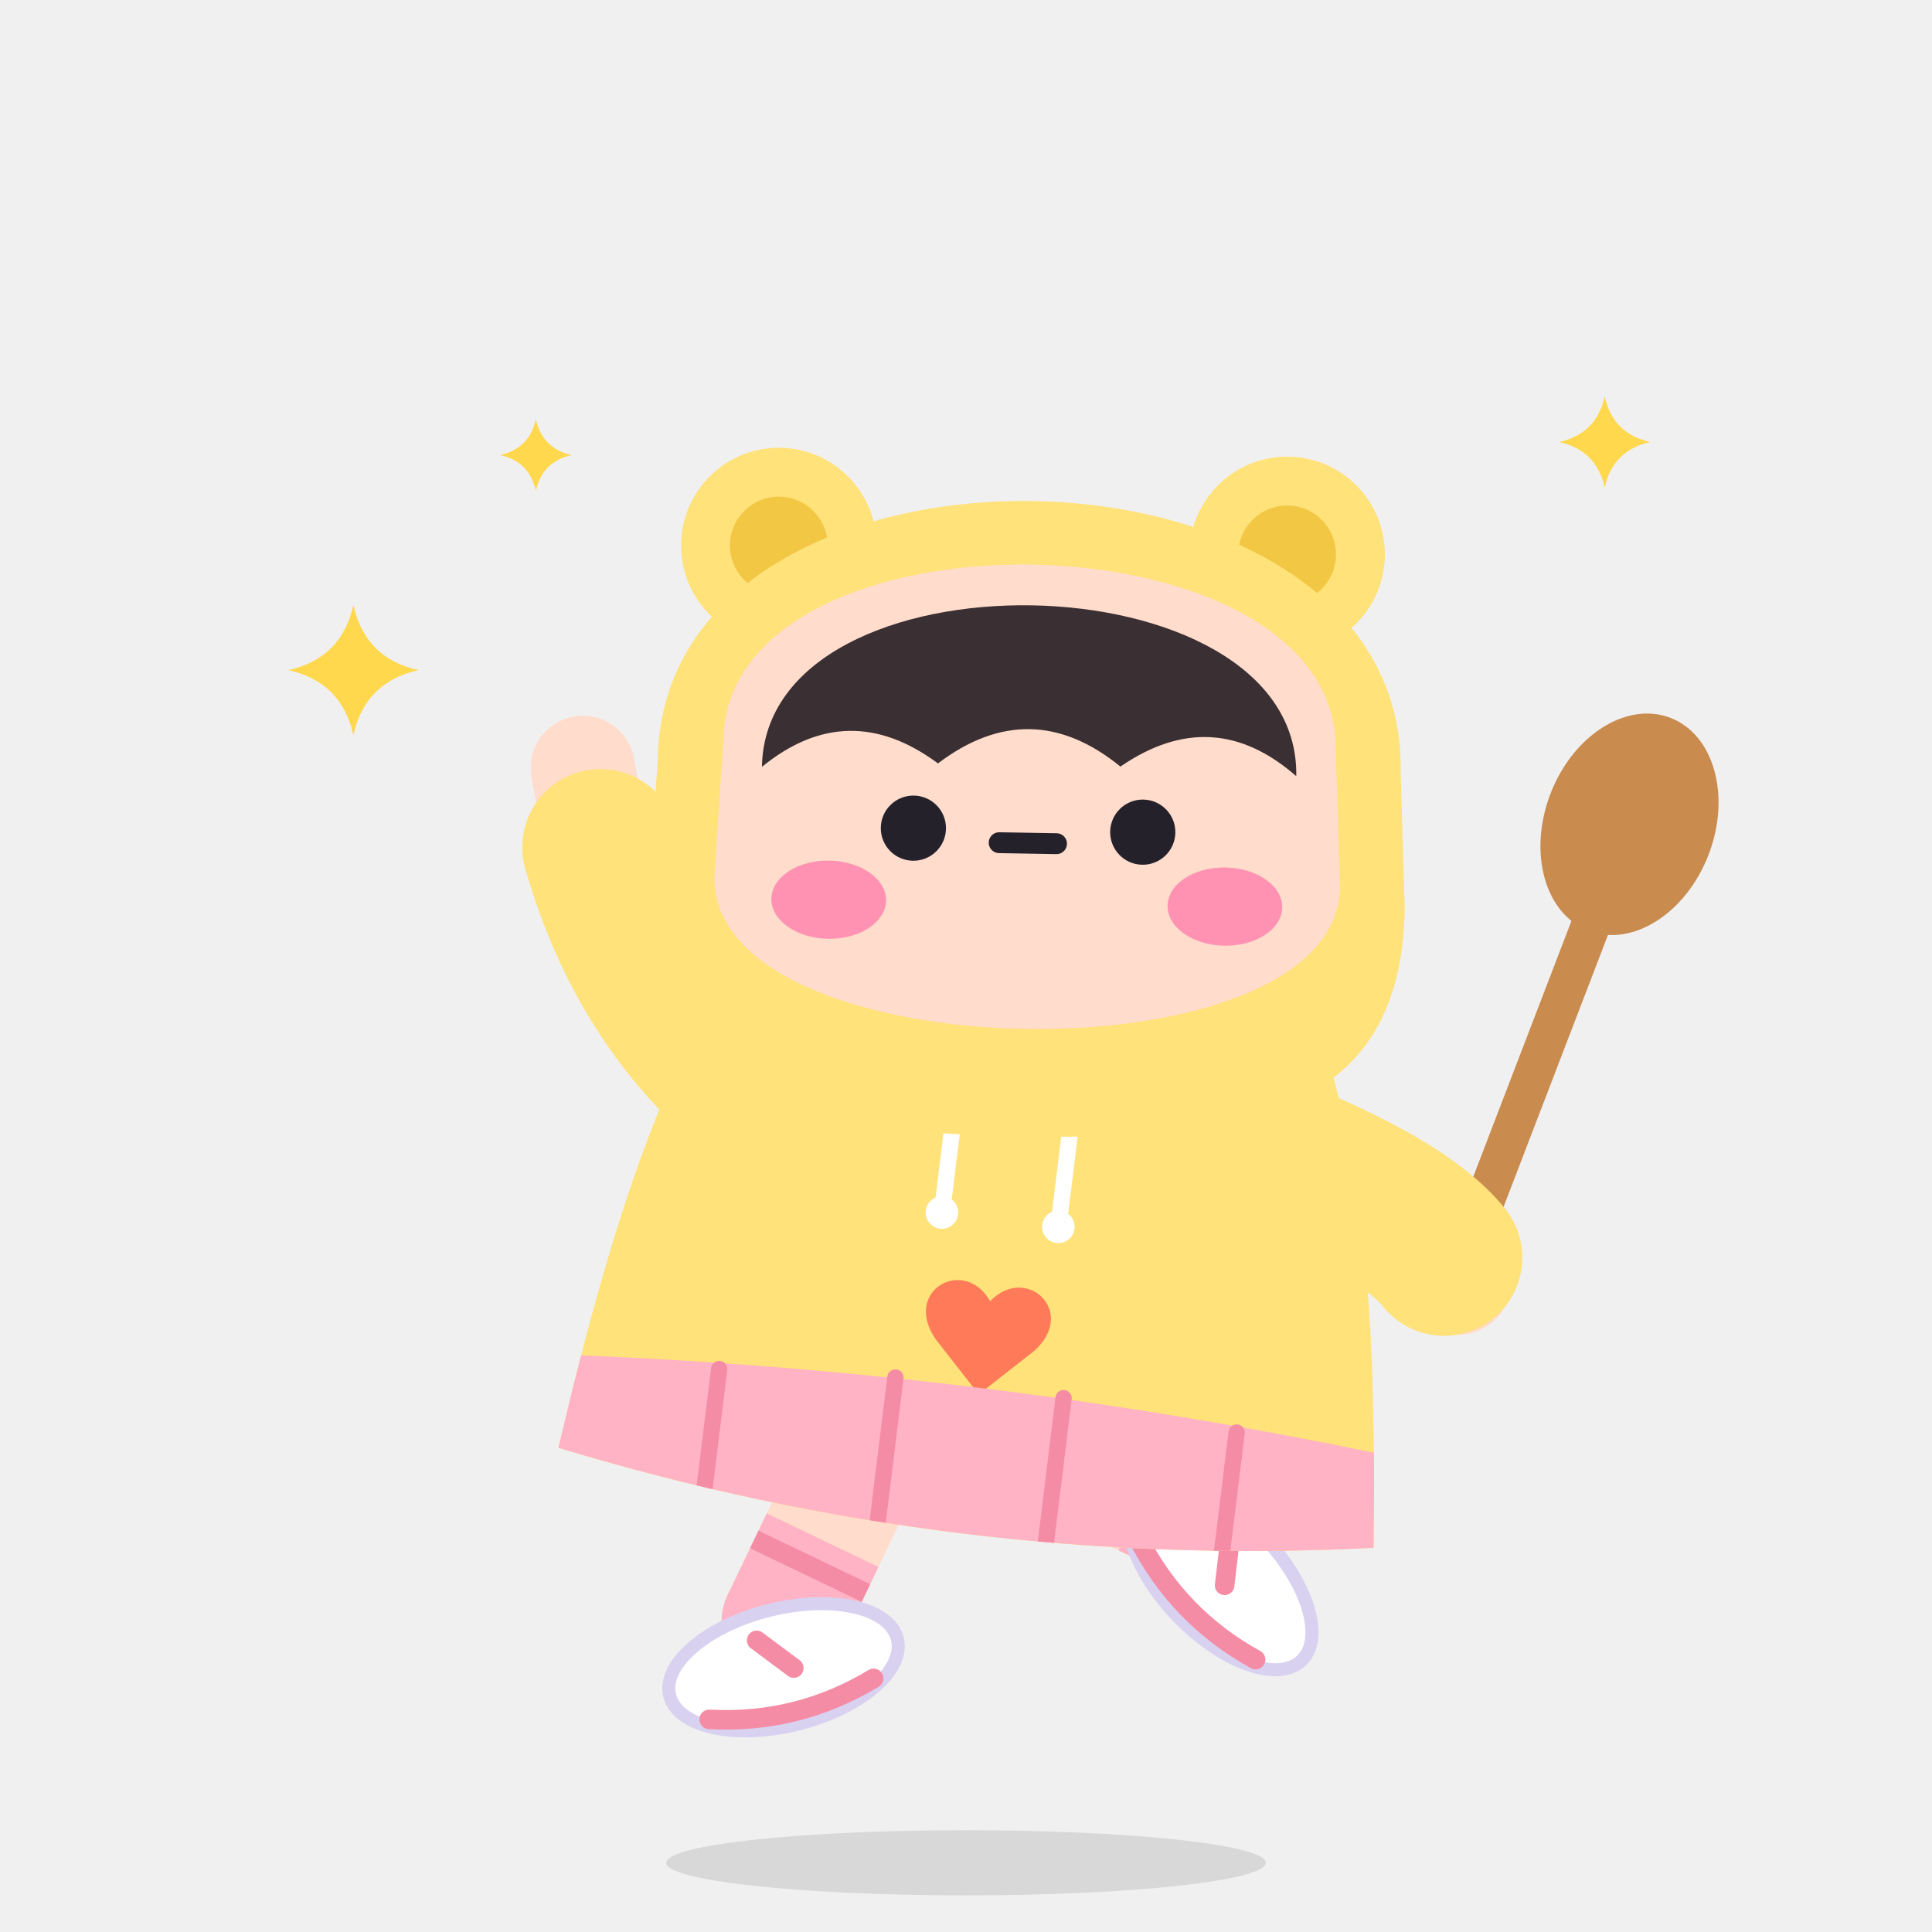
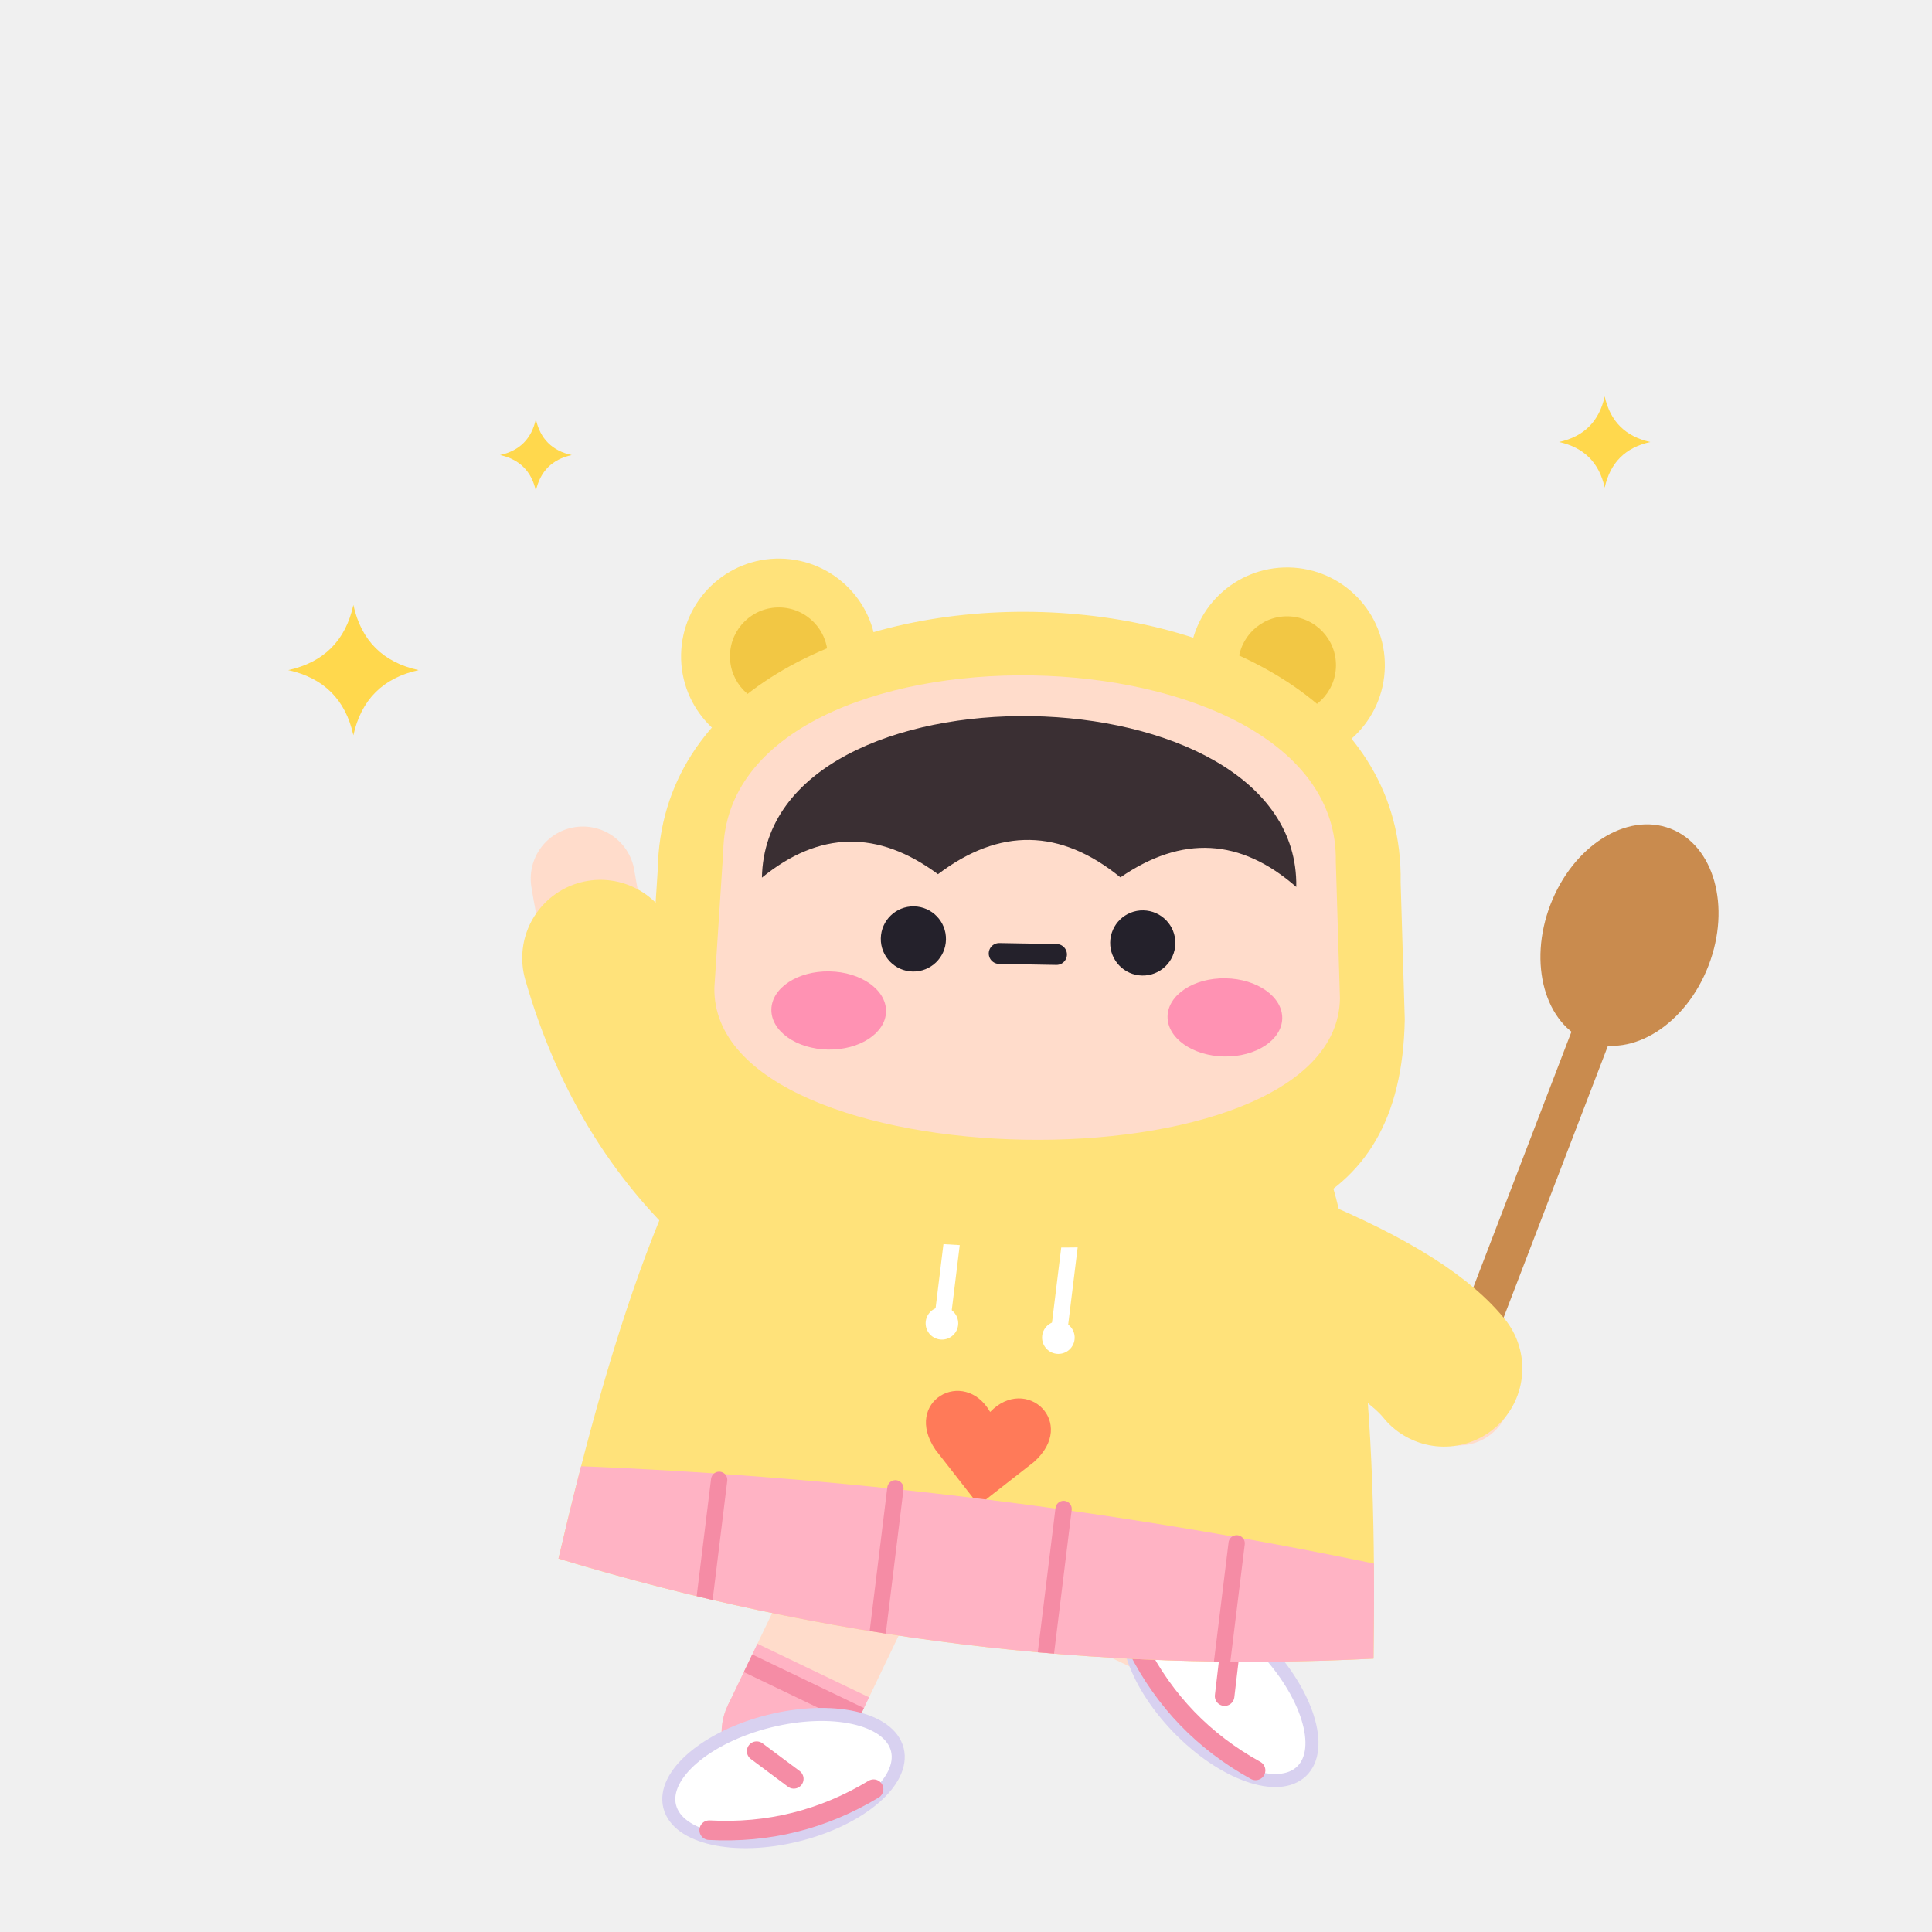
<svg xmlns="http://www.w3.org/2000/svg" viewBox="0 0 480 480" width="480" height="480">
  <g transform="translate(240 464) scale(0.88) translate(-240 -464)">
    <g transform="translate(240 470) scale(0.92) translate(-240 -470)">
-       <ellipse cx="240" cy="462" rx="92" ry="10" fill="#24212B" opacity="0.12" />
-       <g transform="translate(0 -34)">
+       <g>
        <path d="M208 372 L184 422" stroke="#FFDCCB" stroke-width="38" stroke-linecap="round" />
-         <path d="M196.0 397.0 L184 422" stroke="#FFB3C4" stroke-width="38" />
+         <path d="M193.12 403.0 L184 422" stroke="#FFB3C4" stroke-width="38" />
        <circle cx="184" cy="422" r="19" fill="#FFB3C4" />
-         <path d="M209.289 413.222 L175.031 396.778" stroke="#F58CA5" stroke-width="6" />
+         <path d="M207.369 417.222 L173.111 400.778" stroke="#F58CA5" stroke-width="6" />
        <g transform="rotate(-14 184 436)">
          <ellipse cx="184" cy="436" rx="36" ry="18" fill="#FFFFFF" stroke="#D8D1F0" stroke-width="4" />
          <path d="M158 446 q26 8 52 0" stroke="#F58CA5" stroke-width="6" stroke-linecap="round" fill="none" />
          <path d="M178 426 l9 11" stroke="#F58CA5" stroke-width="6" stroke-linecap="round" />
        </g>
        <path d="M272 372 L318 394" stroke="#FFDCCB" stroke-width="38" stroke-linecap="round" />
-         <path d="M295.0 383.0 L318 394" stroke="#FFB3C4" stroke-width="38" />
+         <path d="M300.52 385.64 L318 394" stroke="#FFB3C4" stroke-width="38" />
        <circle cx="318" cy="394" r="19" fill="#FFB3C4" />
-         <path d="M310.558 369.379 L294.162 403.661" stroke="#F58CA5" stroke-width="6" />
+         <path d="M314.238 371.139 L297.842 405.421" stroke="#F58CA5" stroke-width="6" />
        <g transform="rotate(46 318 408)">
          <ellipse cx="318" cy="408" rx="36" ry="18" fill="#FFFFFF" stroke="#D8D1F0" stroke-width="4" />
          <path d="M292 418 q26 8 52 0" stroke="#F58CA5" stroke-width="6" stroke-linecap="round" fill="none" />
          <path d="M312 398 l9 11" stroke="#F58CA5" stroke-width="6" stroke-linecap="round" />
        </g>
        <g transform="translate(0 0) rotate(7 240 384)">
          <path d="M160 268 Q114.0 238.0 96 176" stroke="#FFDCCB" stroke-width="32" stroke-linecap="round" fill="none" />
          <path d="M160 268 Q123.2 244.0 104.32 199.52" stroke="#FFE27A" stroke-width="48" stroke-linecap="round" fill="none" />
          <clipPath id="c9">
            <path d="M164 206 C134 246 122 310 114 384 Q240 406 366 384 C358 310 346 246 316 206 Z" />
          </clipPath>
          <path d="M164 206 C134 246 122 310 114 384 Q240 406 366 384 C358 310 346 246 316 206 Z" fill="#FFE27A" />
          <g clip-path="url(#c9)">
            <path d="M222 268 v26 M258 268 v26" stroke="#FFFFFF" stroke-width="5" stroke-linecap="round" />
            <circle cx="222" cy="298" r="5" fill="#FFFFFF" />
            <circle cx="258" cy="298" r="5" fill="#FFFFFF" />
            <path transform="translate(240 328) scale(0.8)" d="M0 -6 c-12 -16 -34 0 -19 17 l19 19 l19 -19 c15 -17 -7 -33 -19 -17 z" fill="#FF7A59" />
            <path d="M106 356 Q240 344 374 356 V420 H106 Z" fill="#FFB3C4" />
            <path d="M160 354 V410 M214 350 V410 M266 350 V410 M320 354 V410" stroke="#F58CA5" stroke-width="5" stroke-linecap="round" />
          </g>
          <g transform="rotate(-6 240 236)">
            <circle cx="162" cy="92" r="30" fill="#FFE27A" />
            <circle cx="318" cy="92" r="30" fill="#FFE27A" />
            <circle cx="162" cy="92" r="15" fill="#F2C744" />
            <circle cx="318" cy="92" r="15" fill="#F2C744" />
            <path d="M126 158 C126 50 354 50 354 158 L356 200 C356 262 310 272 240 272 C170 272 124 262 124 200 Z" fill="#FFE27A" />
            <path d="M146 152 C146 78 334 78 334 152 L336 194 C336 254 144 254 144 194 Z" fill="#FFDCCB" />
            <path d="M158 160 C158 92 322 92 322 160 Q296 138 268 158 Q240 136 212 158 Q184 138 158 160 Z" fill="#3A2F33" />
            <g transform="translate(240 178) scale(0.8) translate(-240 -262)">
              <ellipse cx="164" cy="290" rx="22" ry="15" fill="#FF8FB1" opacity="0.95" />
              <ellipse cx="316" cy="290" rx="22" ry="15" fill="#FF8FB1" opacity="0.95" />
              <circle cx="196" cy="262" r="12.5" fill="#24212B" />
              <circle cx="284" cy="262" r="12.5" fill="#24212B" />
              <path d="M229 267 h22" stroke="#24212B" stroke-width="8" stroke-linecap="round" />
            </g>
          </g>
          <g transform="rotate(14 384 286)">
            <path d="M384 308 v-136" stroke="#C98B4E" stroke-width="12" stroke-linecap="round" />
            <ellipse cx="384" cy="150" rx="26" ry="35" fill="#C98B4E" />
          </g>
          <path d="M320 268 Q373.0 282.0 382 300" stroke="#FFDCCB" stroke-width="32" stroke-linecap="round" fill="none" />
          <path d="M320 268 Q362.4 279.2 376.64 292.96" stroke="#FFE27A" stroke-width="48" stroke-linecap="round" fill="none" />
        </g>
      </g>
      <path d="M52 76 q3.6 16.4 20 20 q-16.4 3.6 -20 20 q-3.6 -16.4 -20 -20 q16.4 -3.6 20 -20 z" fill="#FFD84D" />
      <path d="M436 12 q2.52 11.48 14 14 q-11.48 2.52 -14 14 q-2.52 -11.48 -14 -14 q11.48 -2.52 14 -14 z" fill="#FFD84D" />
      <path d="M108 19 q1.98 9.02 11 11 q-9.02 1.98 -11 11 q-1.98 -9.02 -11 -11 q9.02 -1.98 11 -11 z" fill="#FFD84D" />
    </g>
  </g>
</svg>
